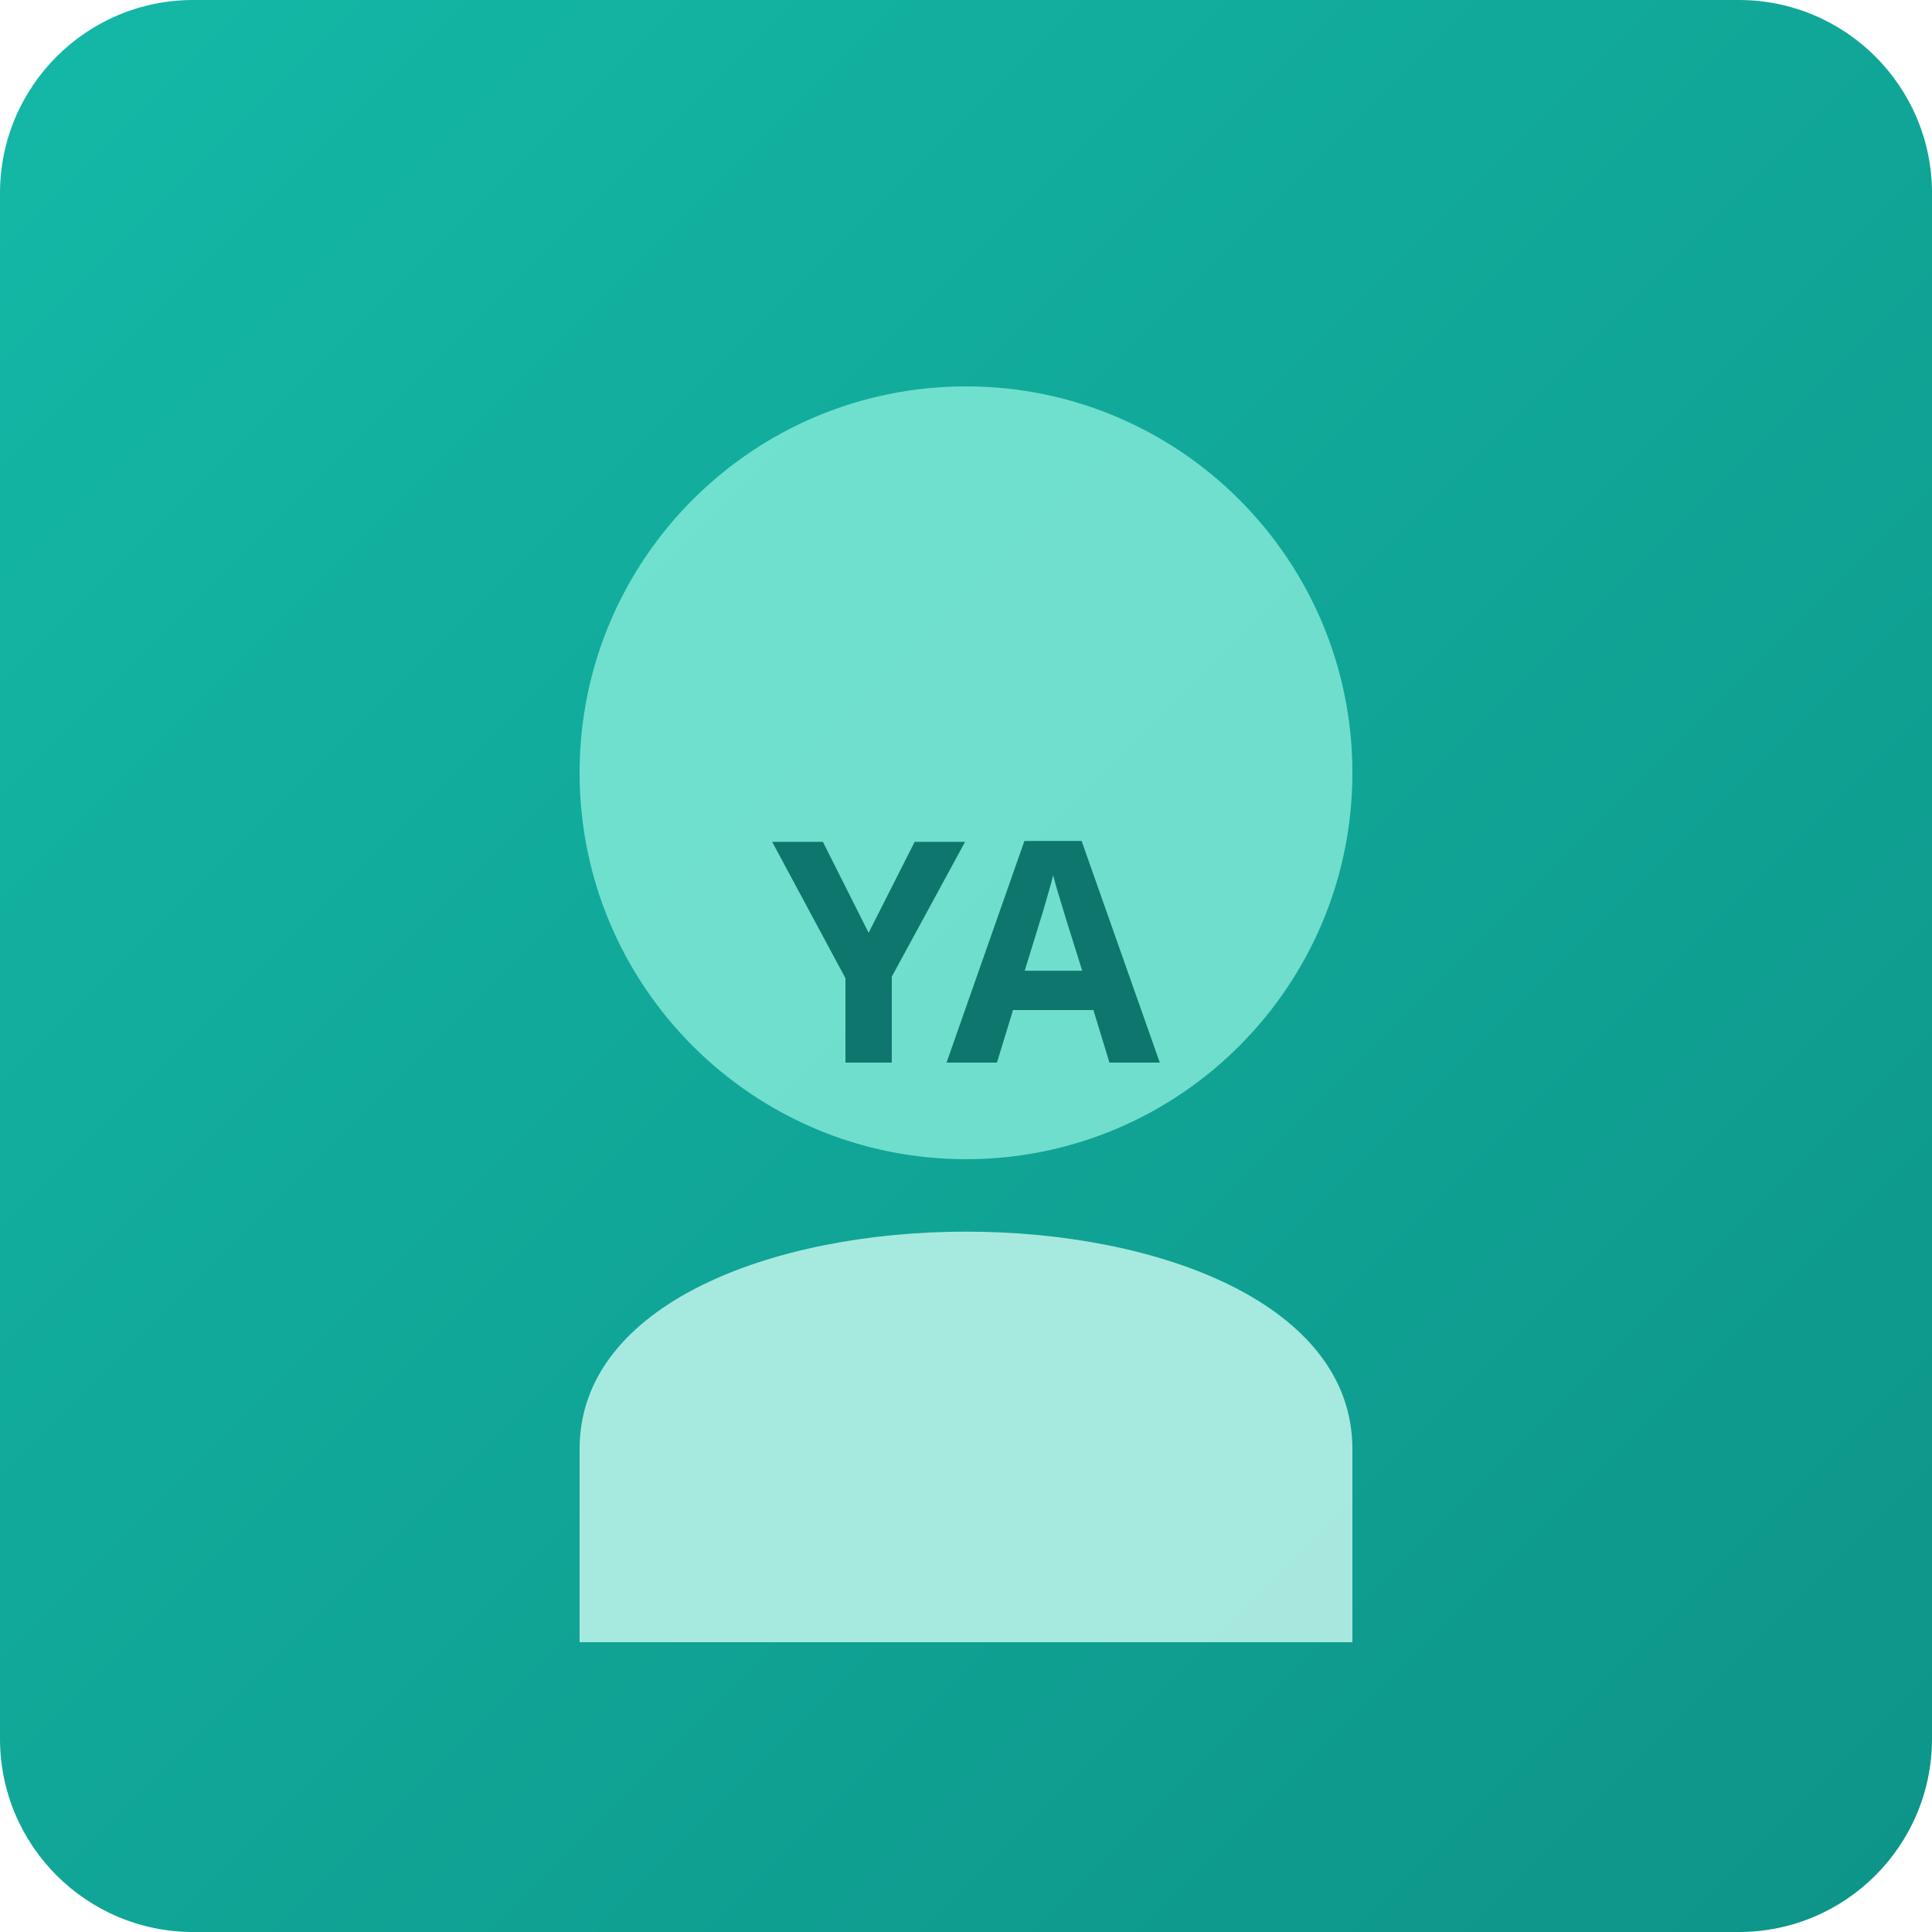
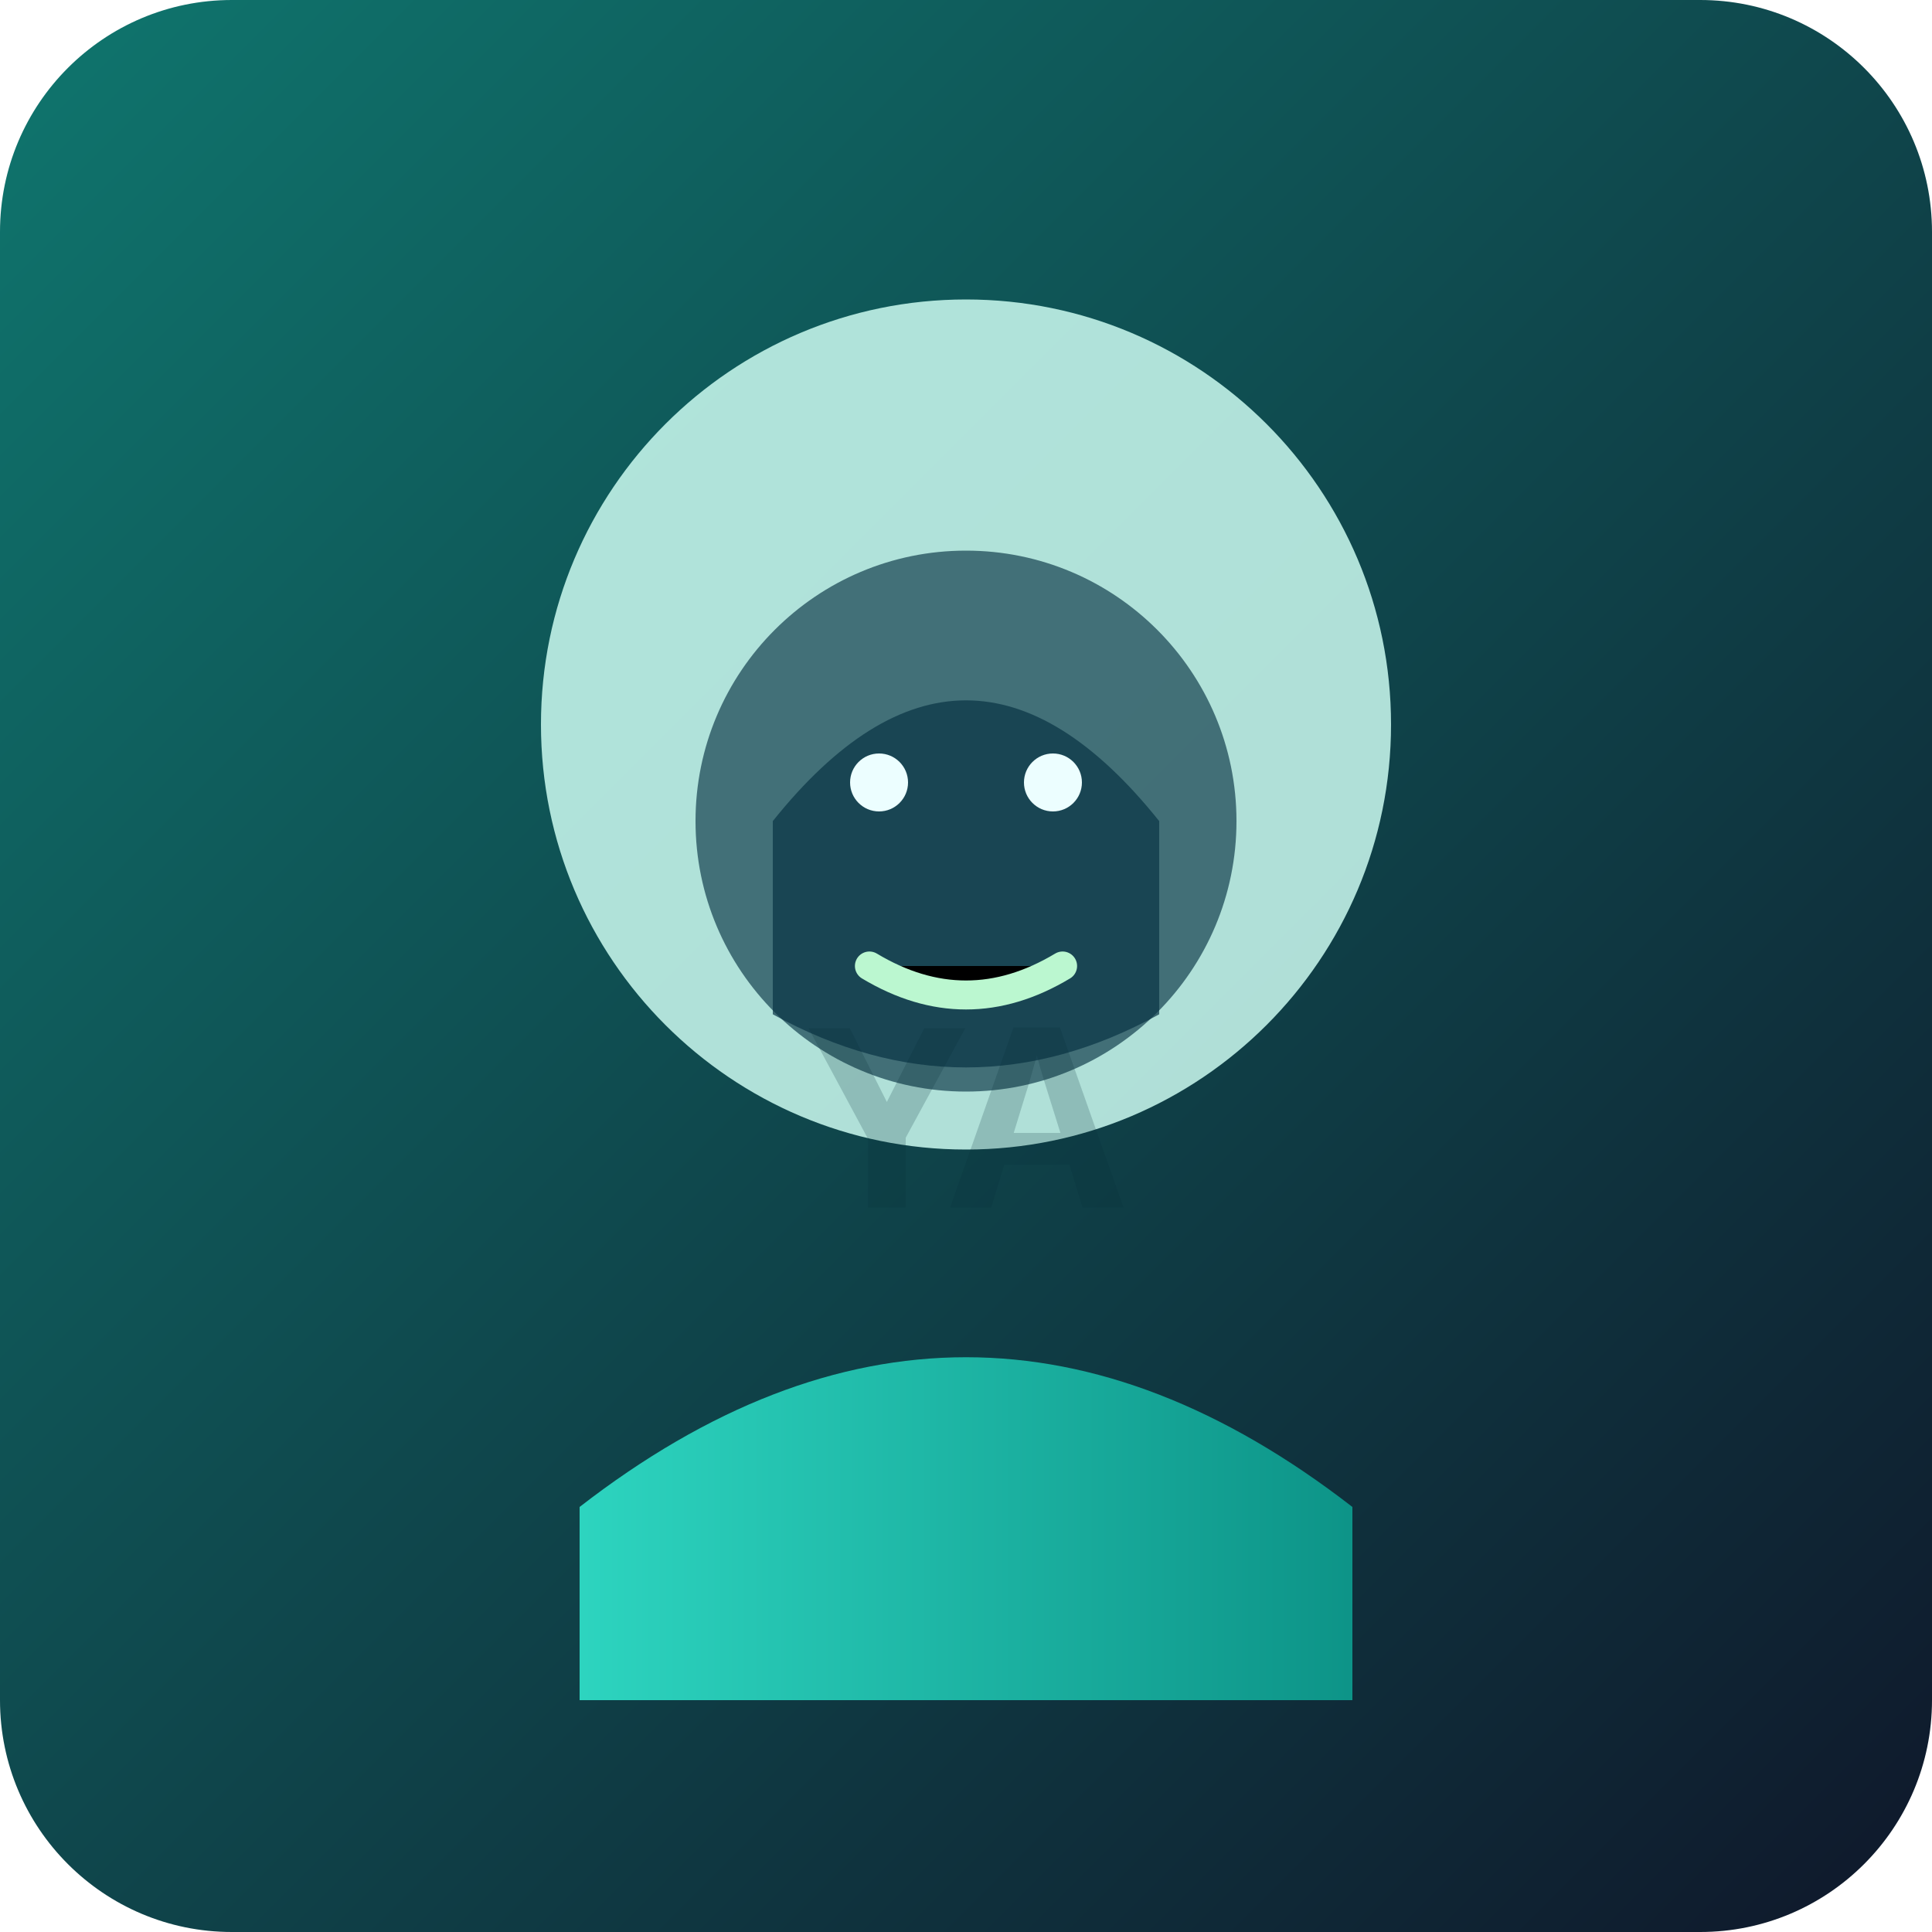
<svg xmlns="http://www.w3.org/2000/svg" width="400" height="400" viewBox="0 0 400 400">
  <defs>
-     <linearGradient id="bg3" x1="0%" y1="0%" x2="100%" y2="100%">
-       <stop offset="0%" stop-color="#14b8a6" />
+     <linearGradient id="guideBg3" x1="0%" y1="0%" x2="100%" y2="100%">
+       <stop offset="0%" stop-color="#0f766e" />
+       <stop offset="100%" stop-color="#0f172a" />
+     </linearGradient>
+     <linearGradient id="guideShirt3" x1="0%" y1="0%" x2="100%" y2="0%">
+       <stop offset="0%" stop-color="#2dd4bf" />
      <stop offset="100%" stop-color="#0d9488" />
    </linearGradient>
  </defs>
-   <rect width="400" height="400" rx="40" fill="url(#bg3)" />
-   <circle cx="200" cy="160" r="80" fill="#99f6e4" opacity="0.7" />
-   <path d="M120 300 C120 240 280 240 280 300 L280 340 H120 Z" fill="#ccfbf1" opacity="0.8" />
-   <text x="200" y="220" font-family="'Segoe UI', 'Helvetica Neue', sans-serif" font-size="64" fill="#0f766e" text-anchor="middle" font-weight="700">YA</text>
+   <rect width="400" height="400" rx="48" fill="url(#guideBg3)" />
+   <circle cx="200" cy="150" r="88" fill="#ccfbf1" opacity="0.85" />
+   <path d="M120 312 Q200 250 280 312 L280 352 H120 Z" fill="url(#guideShirt3)" />
+   <path d="M160 170 Q200 120 240 170 L240 210 Q200 232 160 210 Z" fill="#083344" opacity="0.7" />
+   <circle cx="200" cy="170" r="56" fill="#083344" opacity="0.65" />
+   <circle cx="182" cy="162" r="6" fill="#ecfeff" />
+   <circle cx="218" cy="162" r="6" fill="#ecfeff" />
+   <path d="M180 200 Q200 212 220 200" stroke="#bbf7d0" stroke-width="6" stroke-linecap="round" />
+   <text x="200" y="250" font-family="'Segoe UI', 'Helvetica Neue', sans-serif" font-size="52" fill="#032b36" font-weight="700" text-anchor="middle" opacity="0.2">YA</text>
</svg>
